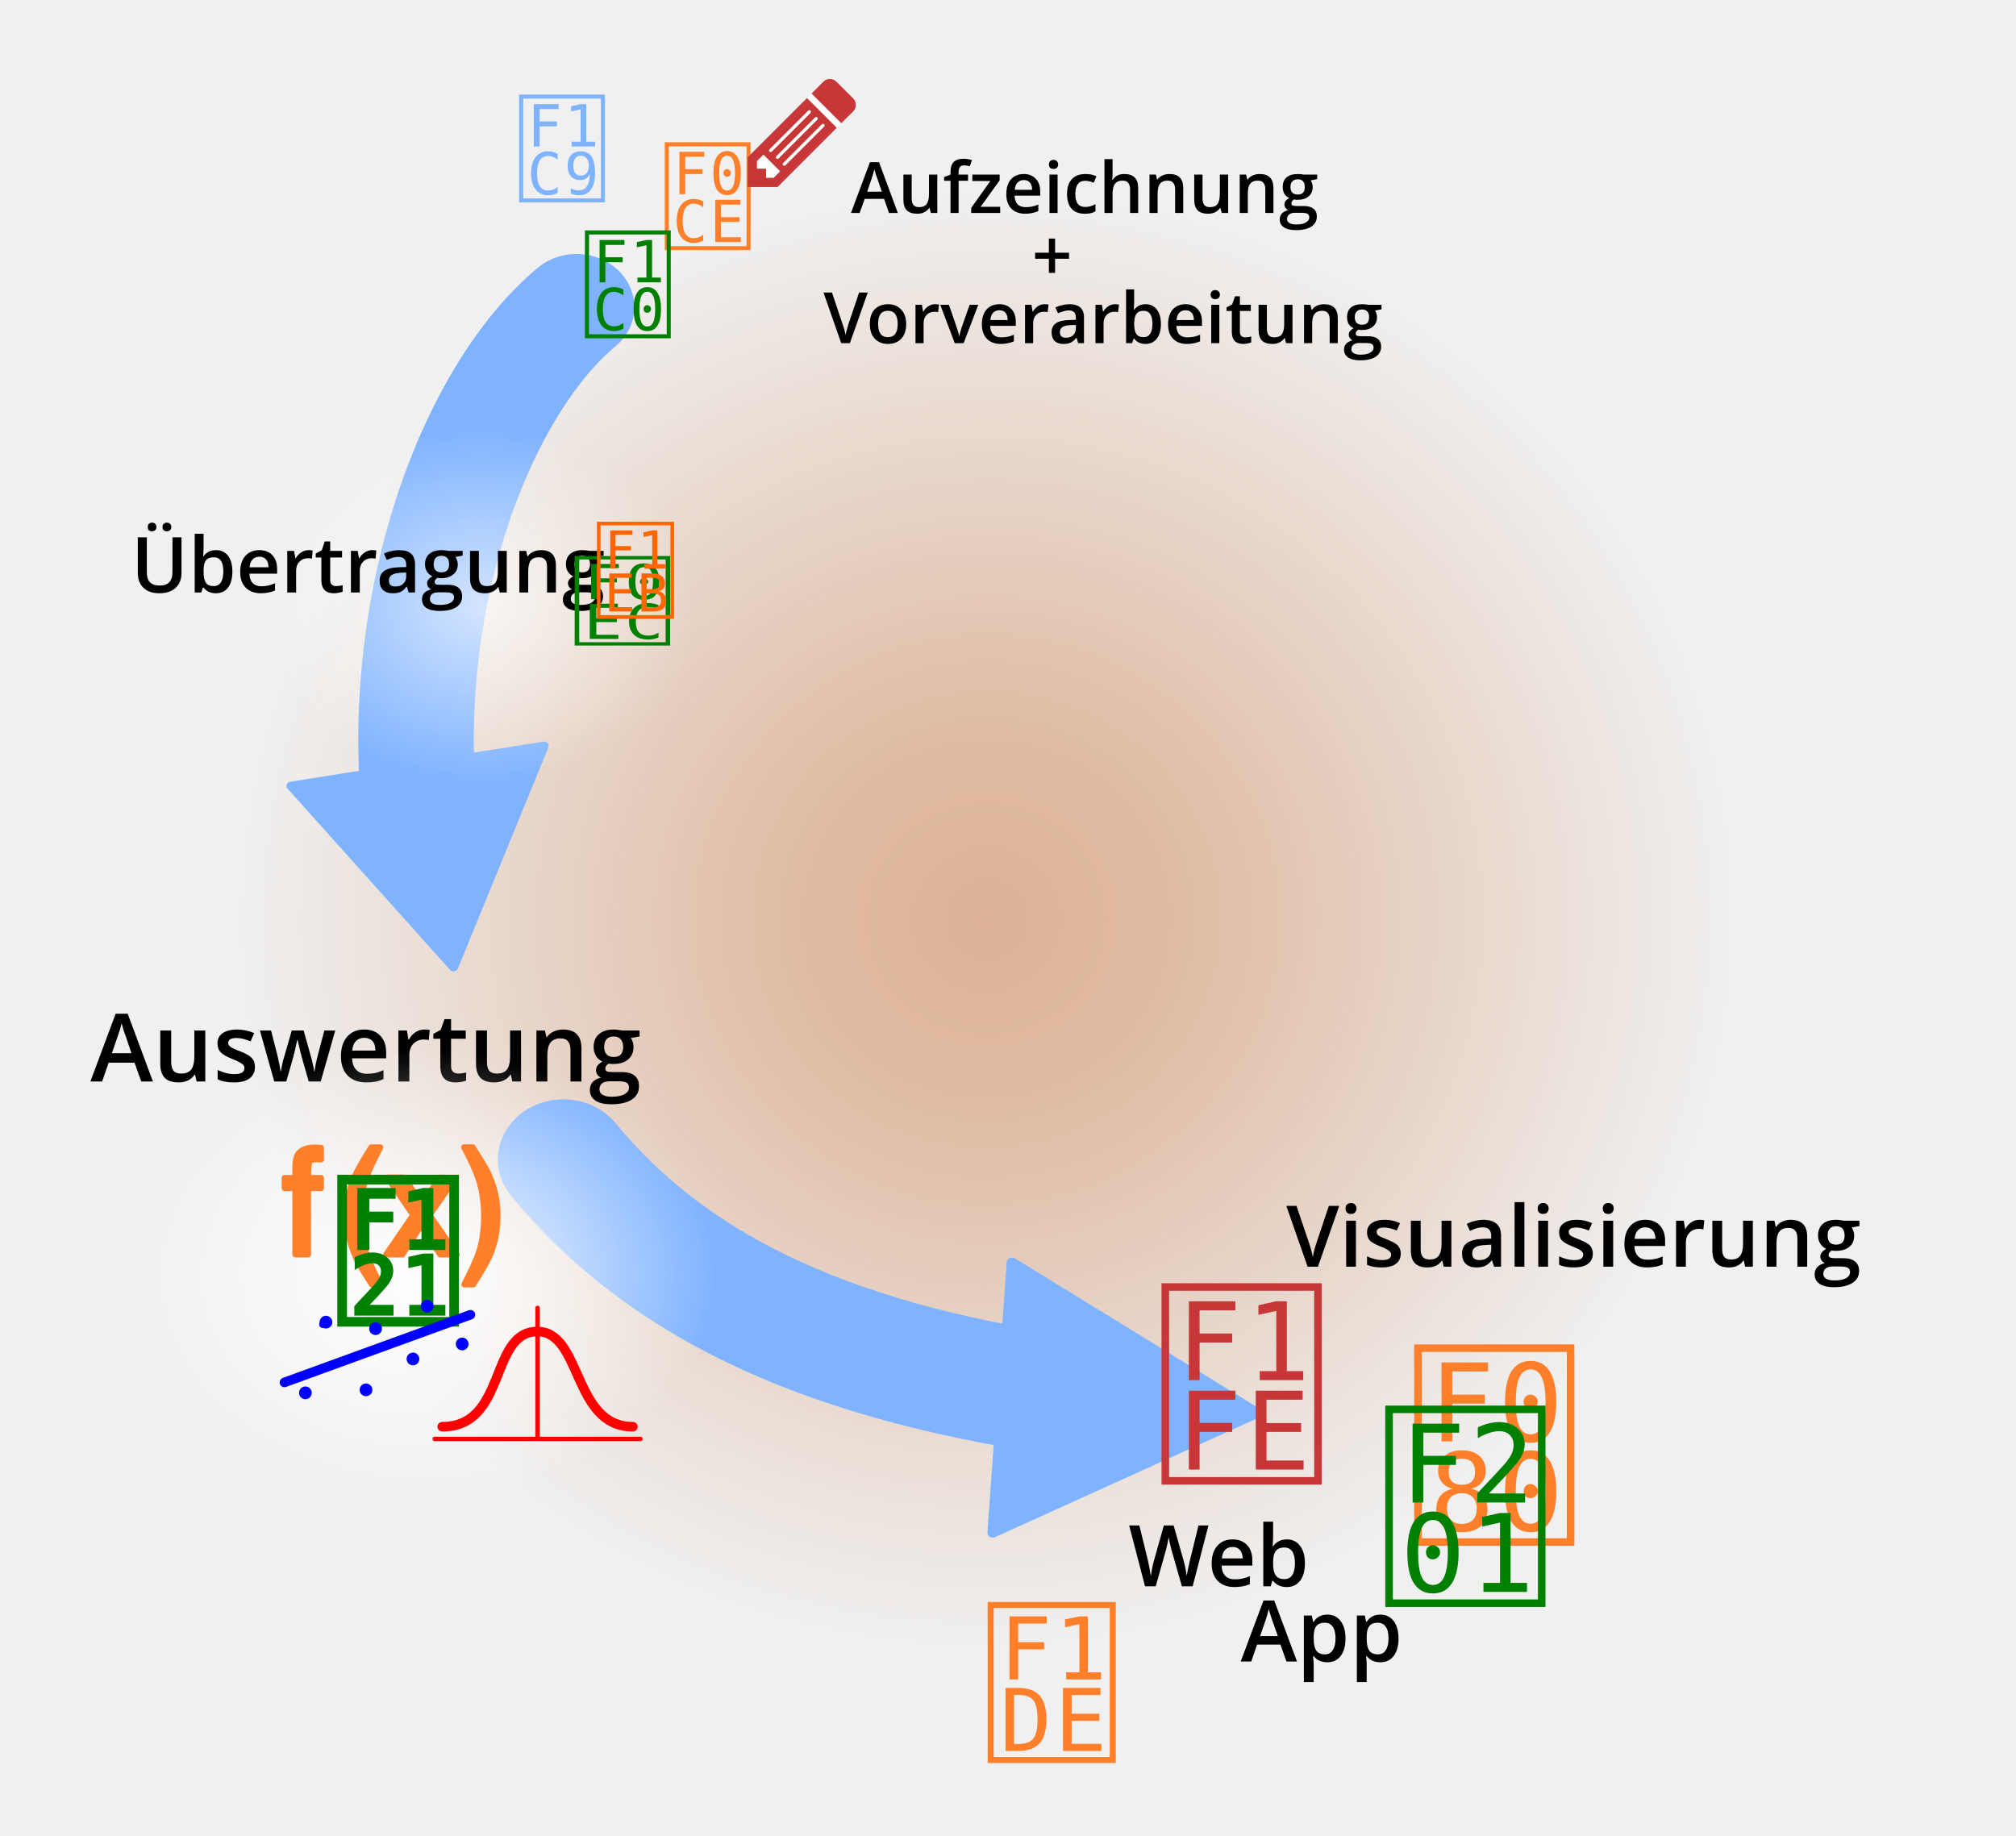
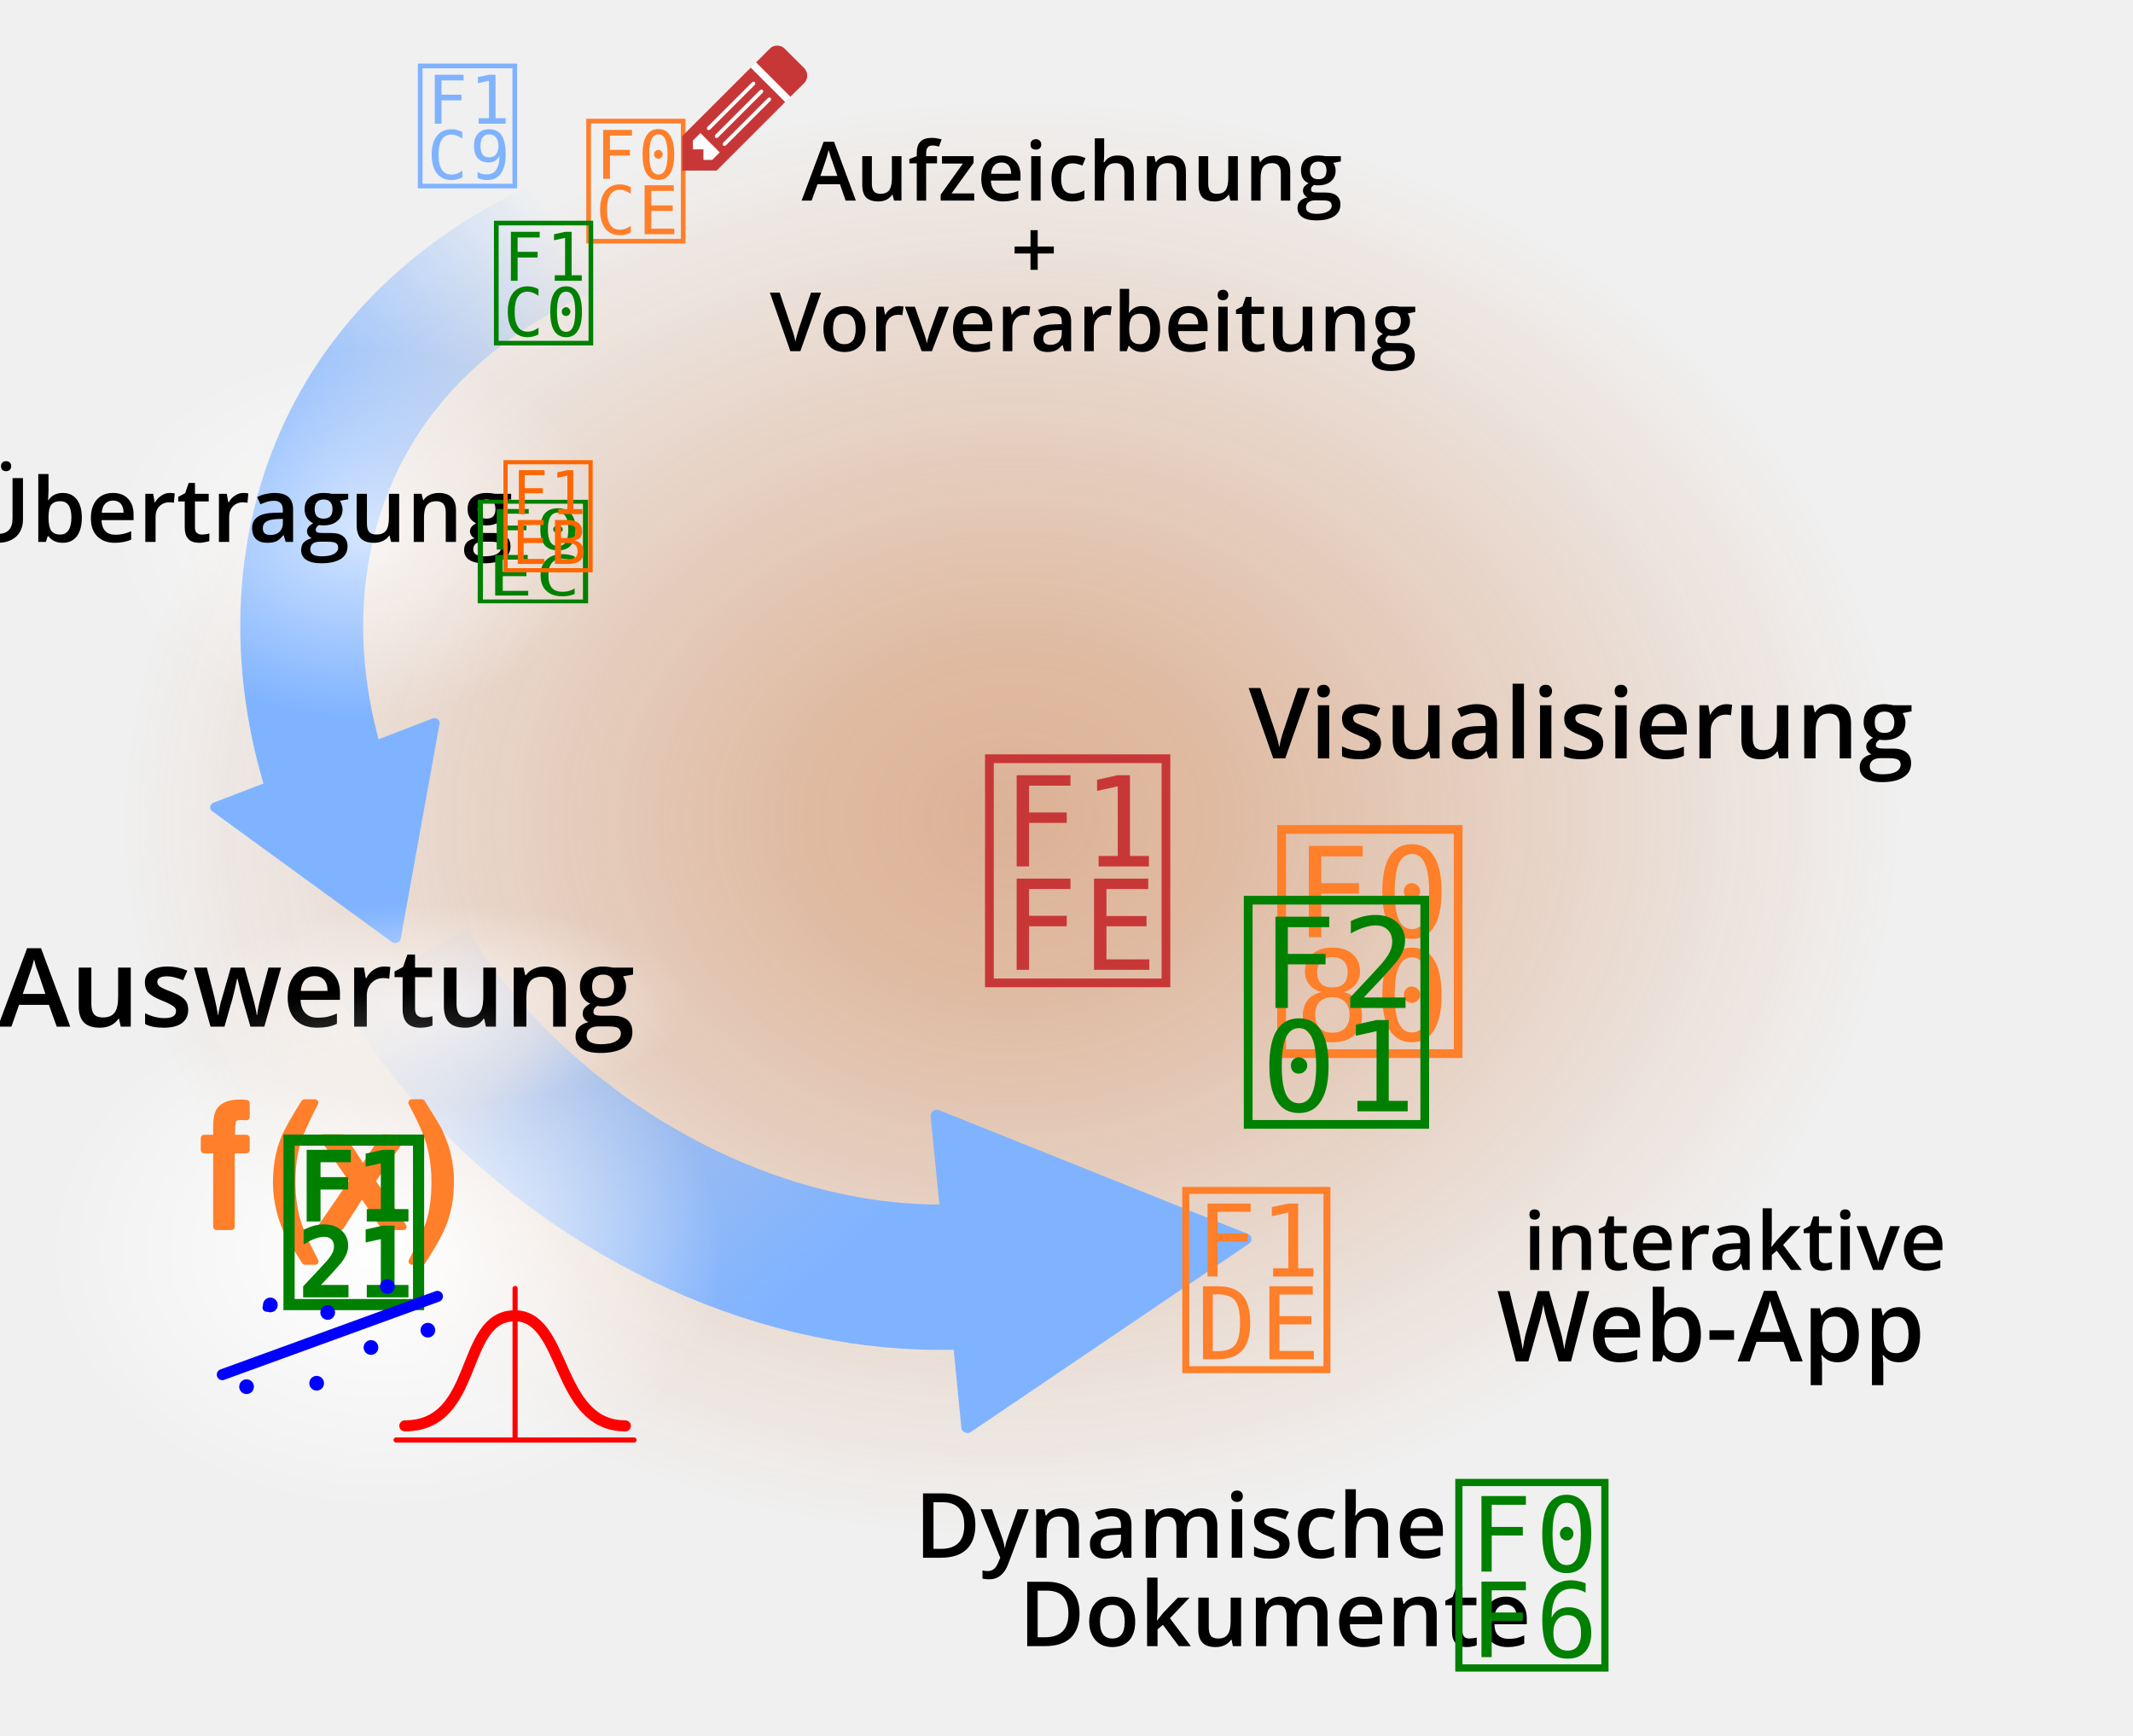
- <svg xmlns="http://www.w3.org/2000/svg" xmlns:xlink="http://www.w3.org/1999/xlink" width="509.653" height="464.153" viewBox="0 0 134.846 122.807" id="svg2" version="1.1">
+ <svg xmlns="http://www.w3.org/2000/svg" xmlns:xlink="http://www.w3.org/1999/xlink" width="466.245" height="379.401" viewBox="0 0 123.361 100.383" id="svg2" version="1.1">
  <defs id="defs4">
+     <linearGradient id="linearGradient33250">
+       <stop id="stop33252" offset="0" style="stop-color:#80b3ff;stop-opacity:1;" />
+       <stop style="stop-color:#80b3ff;stop-opacity:0.599" offset="0.641" id="stop33254" />
+       <stop id="stop33256" offset="0.743" style="stop-color:#80b3ff;stop-opacity:0.38;" />
+       <stop id="stop33258" offset="1" style="stop-color:#80b3ff;stop-opacity:0.063" />
+     </linearGradient>
+     <linearGradient id="linearGradient33232">
+       <stop style="stop-color:#80b3ff;stop-opacity:1;" offset="0" id="stop33234" />
+       <stop id="stop33242" offset="0.745" style="stop-color:#80b3ff;stop-opacity:0.599" />
+       <stop style="stop-color:#80b3ff;stop-opacity:0.38;" offset="0.849" id="stop33246" />
+       <stop style="stop-color:#80b3ff;stop-opacity:0.063" offset="1" id="stop33236" />
+     </linearGradient>
+     <linearGradient id="linearGradient33224">
+       <stop style="stop-color:#80b3ff;stop-opacity:1;" offset="0" id="stop33226" />
+       <stop style="stop-color:#80b3ff;stop-opacity:0;" offset="1" id="stop33228" />
+     </linearGradient>
    <linearGradient id="linearGradient9817">
      <stop id="stop9819" offset="0" style="stop-color:#c87137;stop-opacity:1;" />
      <stop style="stop-color:#c87137;stop-opacity:0.878;" offset="0.228" id="stop9821" />
      <stop id="stop9823" offset="1" style="stop-color:#c87137;stop-opacity:0;" />
    </linearGradient>
    <linearGradient id="linearGradient9763">
      <stop id="stop9765" offset="0" style="stop-color:#ffffff;stop-opacity:0.652" />
      <stop id="stop9767" offset="1" style="stop-color:#ffffff;stop-opacity:0;" />
    </linearGradient>
    <linearGradient id="linearGradient9654">
      <stop style="stop-color:#ffffff;stop-opacity:1;" offset="0" id="stop9656" />
      <stop style="stop-color:#ffffff;stop-opacity:0;" offset="1" id="stop9658" />
    </linearGradient>
    <marker orient="auto" refY="0" refX="0" id="Arrow1Send" style="overflow:visible">
      <path id="path9258" d="M 0,0 5,-5 -12.5,0 5,5 0,0 Z" style="fill:#000000;fill-opacity:1;fill-rule:evenodd;stroke:#000000;stroke-width:1pt;stroke-opacity:1" transform="matrix(-0.2,0,0,-0.2,-1.2,0)" />
    </marker>
    <marker orient="auto" refY="0" refX="0" id="Arrow1Mstart" style="overflow:visible">
      <path id="path9249" d="M 0,0 5,-5 -12.5,0 5,5 0,0 Z" style="fill:#000000;fill-opacity:1;fill-rule:evenodd;stroke:#000000;stroke-width:1pt;stroke-opacity:1" transform="matrix(0.4,0,0,0.4,4,0)" />
    </marker>
-     <radialGradient xlink:href="#linearGradient9763" id="radialGradient9664" gradientUnits="userSpaceOnUse" gradientTransform="matrix(0.8063616,0,0,0.6599641,51.92024,41.65449)" cx="25.365" cy="298.676" fx="25.365" fy="298.676" r="22.264" />
+     <radialGradient xlink:href="#linearGradient9763" id="radialGradient9664" gradientUnits="userSpaceOnUse" gradientTransform="matrix(0.8063616,0,0,0.5927027,51.92024,63.2413)" cx="25.365" cy="298.676" fx="25.365" fy="298.676" r="22.264" />
    <radialGradient xlink:href="#linearGradient9654" id="radialGradient9660" cx="25.365" cy="298.676" fx="25.365" fy="298.676" r="22.264" gradientTransform="matrix(1.482714,0,0,1.145385,-12.97747,-64.06044)" gradientUnits="userSpaceOnUse" />
    <radialGradient xlink:href="#linearGradient22591" id="radialGradient22597" cx="94.683" cy="262.226" fx="94.683" fy="262.226" r="71.249" gradientTransform="matrix(0.8717893,-0.01301549,0.00988976,0.8486317,-35.83702,14.8523)" gradientUnits="userSpaceOnUse" />
    <linearGradient id="linearGradient22591">
      <stop style="stop-color:#c87137;stop-opacity:1;" offset="0" id="stop22593" />
      <stop id="stop9813" offset="0.12" style="stop-color:#c87137;stop-opacity:0.878;" />
      <stop style="stop-color:#c87137;stop-opacity:0;" offset="1" id="stop22595" />
    </linearGradient>
-     <radialGradient xlink:href="#linearGradient9817" id="radialGradient9815" gradientUnits="userSpaceOnUse" gradientTransform="matrix(0.8717893,-0.01301549,0.00988976,0.8486317,-35.83702,14.8523)" cx="94.683" cy="262.226" fx="94.683" fy="262.226" r="71.249" />
+     <radialGradient xlink:href="#linearGradient9817" id="radialGradient9815" gradientUnits="userSpaceOnUse" gradientTransform="matrix(0.722681,-0.00789565,0.00555704,0.5833071,-13.78928,-91.90184)" cx="94.683" cy="262.226" fx="94.683" fy="262.226" r="71.249" />
+     <radialGradient xlink:href="#linearGradient9763" id="radialGradient9664-0" gradientUnits="userSpaceOnUse" gradientTransform="matrix(0.8063616,0,0,0.3236572,-2.18135,162.9812)" cx="25.365" cy="298.676" fx="25.365" fy="298.676" r="22.264" />
+     <linearGradient xlink:href="#linearGradient33224" id="linearGradient33230" x1="22.698" y1="41.086" x2="39.617" y2="27.052" gradientUnits="userSpaceOnUse" />
+     <linearGradient xlink:href="#linearGradient33232" id="linearGradient33238" x1="48.961" y1="90.474" x2="30.428" y2="69.677" gradientUnits="userSpaceOnUse" />
+     <radialGradient xlink:href="#linearGradient9763" id="radialGradient33240" gradientUnits="userSpaceOnUse" gradientTransform="matrix(0.8063616,0,0,0.5927027,51.2638,59.95909)" cx="25.365" cy="298.676" fx="25.365" fy="298.676" r="22.264" />
+     <linearGradient xlink:href="#linearGradient33250" id="linearGradient33248" gradientUnits="userSpaceOnUse" x1="48.961" y1="90.474" x2="30.428" y2="69.677" />
  </defs>
-   <g id="layer3" transform="translate(8.567273,-3.0432514e-6)">
-     <ellipse style="opacity:0.486;fill:url(#radialGradient9815);fill-opacity:1;stroke:none;stroke-width:2.796;stroke-linecap:butt;stroke-linejoin:miter;stroke-miterlimit:4;stroke-dasharray:none;stroke-dashoffset:0;stroke-opacity:1" id="path22589" cx="49.3" cy="236.153" rx="75.301" ry="69.498" transform="matrix(0.8061127,0,0,0.8061127,17.68381,-128.8738)" />
+   <g id="layer3" transform="translate(2.399744,-12.96237)" style="display:inline">
+     <ellipse style="opacity:0.486;fill:url(#radialGradient9815);fill-opacity:1;stroke:none;stroke-width:2.254;stroke-linecap:butt;stroke-linejoin:miter;stroke-miterlimit:4;stroke-dasharray:none;stroke-dashoffset:0;stroke-opacity:1" id="path22589" cx="56.094" cy="60.309" rx="54.004" ry="43.621" />
  </g>
-   <g id="layer1" transform="translate(7.217019,-188.7556)">
-     <g id="g9602" transform="matrix(0.8769092,0,0,0.8061127,7.069002,37.70027)">
-       <g id="g9640" />
-       <g id="g9801">
-         <path style="fill:none;fill-rule:evenodd;stroke:#80b3ff;stroke-width:8.811;stroke-linecap:round;stroke-linejoin:miter;stroke-miterlimit:4;stroke-dasharray:none;stroke-opacity:1" d="m 27.688,212.869 c -7.913,7.18 -14.068,25.499 -11.748,43.884" id="path9809" />
-         <path style="fill:none;fill-rule:evenodd;stroke:#80b3ff;stroke-width:10;stroke-linecap:round;stroke-linejoin:miter;stroke-miterlimit:4;stroke-dasharray:none;stroke-opacity:1" d="m 26.681,283.613 c 7.647,10.091 19.273,16.56 38.095,19.561" id="path9238" />
-         <path transform="matrix(0.8099565,0.05319742,-0.05319742,0.8099564,30.03382,55.63004)" d="m 57.048,288.272 11.989,6.922 11.989,6.922 -11.989,6.922 -11.989,6.922 0,-13.843 z" id="path9600" style="opacity:1;fill:#80b3ff;fill-opacity:1;stroke:#80b3ff;stroke-width:1;stroke-linecap:round;stroke-linejoin:round;stroke-miterlimit:4;stroke-dasharray:none;stroke-dashoffset:0;stroke-opacity:1" />
-         <g transform="matrix(0.2875006,0.8190746,-0.8211504,0.2944192,246.5572,112.0946)" id="g9644">
-           <path style="opacity:1;fill:#80b3ff;fill-opacity:1;stroke:#80b3ff;stroke-width:1;stroke-linecap:round;stroke-linejoin:round;stroke-miterlimit:4;stroke-dasharray:none;stroke-dashoffset:0;stroke-opacity:1" id="path9648" d="m 57.048,288.272 11.989,6.922 11.989,6.922 -11.989,6.922 -11.989,6.922 0,-13.843 z" transform="matrix(0.7994079,0.1407353,-0.1407353,0.7994079,57.6675,53.03317)" />
-         </g>
-       </g>
+   <g id="layer4" transform="translate(-6.167529,-12.96237)">
+     <g id="g9640" transform="matrix(0.8769092,0,0,0.8061127,14.28602,-151.0553)" />
+     <path style="fill:none;fill-rule:evenodd;stroke:url(#linearGradient33230);stroke-width:7.108;stroke-linecap:square;stroke-linejoin:miter;stroke-miterlimit:4;stroke-dasharray:none;stroke-opacity:1" d="M 40.824,25.844 C 25.001,31.911 21.413,45.54 24.768,57.124" id="path9809" />
+     <path style="fill:none;fill-rule:evenodd;stroke:url(#linearGradient33248);stroke-width:8.408;stroke-linecap:butt;stroke-linejoin:miter;stroke-miterlimit:4;stroke-dasharray:none;stroke-opacity:1" d="m 29.566,68.815 c 1.683,2.836 3.936,5.564 6.61,8.003 7.434,6.781 18.119,11.319 28.823,9.69" id="path9238" />
+     <path transform="matrix(0.7072984,-0.07768365,0.06428743,0.651416,1.460821,-105.8675)" d="m 57.048,288.272 11.989,6.922 11.989,6.922 -11.989,6.922 -11.989,6.922 0,-13.843 z" id="path9600" style="opacity:1;fill:#80b3ff;fill-opacity:1;stroke:#80b3ff;stroke-width:1;stroke-linecap:round;stroke-linejoin:round;stroke-miterlimit:4;stroke-dasharray:none;stroke-dashoffset:0;stroke-opacity:1" />
+     <g transform="matrix(0.3843314,0.5931286,-0.6547034,0.3823591,198.1874,-100.1293)" id="g9644">
+       <path style="opacity:1;fill:#80b3ff;fill-opacity:1;stroke:#80b3ff;stroke-width:1.265;stroke-linecap:round;stroke-linejoin:round;stroke-miterlimit:4;stroke-dasharray:none;stroke-dashoffset:0;stroke-opacity:1" id="path9648" d="m 57.048,288.272 11.989,6.922 11.989,6.922 -11.989,6.922 -11.989,6.922 0,-13.843 z" transform="matrix(0.6319394,0.1111188,-0.1114857,0.6324368,66.3466,107.5232)" />
    </g>
-     <g id="g9206" transform="matrix(0.8061127,0,0,0.8061127,19.03406,59.8818)">
-       <text id="text8162" y="264.984" x="104.427" style="font-style:normal;font-variant:normal;font-weight:normal;font-stretch:normal;font-size:7.056px;line-height:125%;font-family:'Open Sans';-inkscape-font-specification:'Open Sans';text-align:center;letter-spacing:0px;word-spacing:0px;text-anchor:middle;fill:#000000;fill-opacity:1;stroke:none;stroke-width:0.265px;stroke-linecap:butt;stroke-linejoin:miter;stroke-opacity:1" xml:space="preserve">
-         <tspan style="font-style:normal;font-variant:normal;font-weight:600;font-stretch:normal;font-family:'Open Sans';-inkscape-font-specification:'Open Sans Semi-Bold';stroke-width:0.265px" y="264.984" x="104.427" id="tspan8164">Visualisierung</tspan>
+   </g>
+   <g id="layer1" transform="translate(1.04949,-201.7179)" style="display:inline">
+     <g id="g9206" transform="matrix(0.8061127,0,0,0.8061127,4.479056,30.63664)">
+       <text id="text8162" y="266.651" x="112.984" style="font-style:normal;font-variant:normal;font-weight:normal;font-stretch:normal;font-size:7.056px;line-height:125%;font-family:'Open Sans';-inkscape-font-specification:'Open Sans';text-align:center;letter-spacing:0px;word-spacing:0px;text-anchor:middle;fill:#000000;fill-opacity:1;stroke:none;stroke-width:0.265px;stroke-linecap:butt;stroke-linejoin:miter;stroke-opacity:1" xml:space="preserve">
+         <tspan style="font-style:normal;font-variant:normal;font-weight:600;font-stretch:normal;font-family:'Open Sans';-inkscape-font-specification:'Open Sans Semi-Bold';stroke-width:0.265px" y="266.651" x="112.984" id="tspan8164">Visualisierung</tspan>
      </text>
      <text id="text8166" y="281.819" x="88.437" style="font-style:normal;font-variant:normal;font-weight:normal;font-stretch:normal;font-size:19.756px;line-height:125%;font-family:FontAwesome;-inkscape-font-specification:FontAwesome;text-align:center;letter-spacing:0px;word-spacing:0px;text-anchor:middle;fill:#c83737;fill-opacity:1;stroke:none;stroke-width:0.265px;stroke-linecap:butt;stroke-linejoin:miter;stroke-opacity:1" xml:space="preserve">
        <tspan style="font-size:19.756px;fill:#c83737;stroke-width:0.265px" y="281.819" x="88.437" id="tspan8168"></tspan>
      </text>
      <text id="text8170" y="286.896" x="97.841" style="font-style:normal;font-variant:normal;font-weight:normal;font-stretch:normal;font-size:7.056px;line-height:125%;font-family:FontAwesome;-inkscape-font-specification:FontAwesome;text-align:center;letter-spacing:0px;word-spacing:0px;text-anchor:middle;fill:#ff7f2a;fill-opacity:1;stroke:none;stroke-width:0.265px;stroke-linecap:butt;stroke-linejoin:miter;stroke-opacity:1" xml:space="preserve">
        <tspan style="font-size:19.756px;fill:#ff7f2a;stroke-width:0.265px" y="286.896" x="97.841" id="tspan8172"></tspan>
      </text>
      <text id="text8174" y="291.973" x="107.005" style="font-style:normal;font-variant:normal;font-weight:normal;font-stretch:normal;font-size:19.756px;line-height:125%;font-family:FontAwesome;-inkscape-font-specification:FontAwesome;text-align:center;letter-spacing:0px;word-spacing:0px;text-anchor:middle;fill:#008000;fill-opacity:1;stroke:none;stroke-width:0.265px;stroke-linecap:butt;stroke-linejoin:miter;stroke-opacity:1" xml:space="preserve">
        <tspan style="fill:#008000;stroke-width:0.265px" y="291.973" x="107.005" id="tspan8176"></tspan>
      </text>
-       <text xml:space="preserve" style="font-style:normal;font-variant:normal;font-weight:normal;font-stretch:normal;font-size:15.795px;line-height:125%;font-family:FontAwesome;-inkscape-font-specification:FontAwesome;text-align:center;letter-spacing:0px;word-spacing:0px;text-anchor:middle;fill:#ff7f2a;fill-opacity:1;stroke:none;stroke-width:0.212px;stroke-linecap:butt;stroke-linejoin:miter;stroke-opacity:1;" x="69.072" y="305.171" id="text10597">
-         <tspan id="tspan10599" x="69.072" y="305.171" style="fill:#ff7f2a;stroke-width:0.212px;"></tspan>
-       </text>
-       <g id="g9730" transform="translate(2.602511,1.608736)">
-         <text id="text9714" y="289.902" x="74.225" style="font-style:normal;font-variant:normal;font-weight:normal;font-stretch:normal;font-size:7.056px;line-height:125%;font-family:'Open Sans';-inkscape-font-specification:'Open Sans';text-align:center;letter-spacing:0px;word-spacing:0px;text-anchor:middle;fill:#000000;fill-opacity:1;stroke:none;stroke-width:0.265px;stroke-linecap:butt;stroke-linejoin:miter;stroke-opacity:1" xml:space="preserve">
-           <tspan dy="0 0 0" id="tspan9718" style="font-style:normal;font-variant:normal;font-weight:600;font-stretch:normal;font-family:'Open Sans';-inkscape-font-specification:'Open Sans Semi-Bold';stroke-width:0.265px" y="289.902" x="74.225">Web</tspan>
+       <g id="g33081" transform="translate(29.05483,2.471659)">
+         <text id="text10597" y="307.289" x="72.702" style="font-style:normal;font-variant:normal;font-weight:normal;font-stretch:normal;font-size:15.795px;line-height:125%;font-family:FontAwesome;-inkscape-font-specification:FontAwesome;text-align:center;letter-spacing:0px;word-spacing:0px;text-anchor:middle;fill:#ff7f2a;fill-opacity:1;stroke:none;stroke-width:0.212px;stroke-linecap:butt;stroke-linejoin:miter;stroke-opacity:1" xml:space="preserve">
+           <tspan style="fill:#ff7f2a;stroke-width:0.212px" y="307.289" x="72.702" id="tspan10599"></tspan>
        </text>
-         <text xml:space="preserve" style="font-style:normal;font-variant:normal;font-weight:normal;font-stretch:normal;font-size:7.056px;line-height:125%;font-family:'Open Sans';-inkscape-font-specification:'Open Sans';text-align:center;letter-spacing:0px;word-spacing:0px;text-anchor:middle;fill:#000000;fill-opacity:1;stroke:none;stroke-width:0.265px;stroke-linecap:butt;stroke-linejoin:miter;stroke-opacity:1" x="82.758" y="296.139" id="text9722">
-           <tspan id="tspan9726" x="82.758" y="296.139" style="font-style:normal;font-variant:normal;font-weight:600;font-stretch:normal;font-family:'Open Sans';-inkscape-font-specification:'Open Sans Semi-Bold';stroke-width:0.265px">App</tspan>
+         <g id="g33168" transform="translate(1.969327)">
+           <g id="g9730" transform="translate(19.24199,13.91566)">
+             <text id="text9714" y="293.533" x="77.553" style="font-style:normal;font-variant:normal;font-weight:normal;font-stretch:normal;font-size:7.056px;line-height:125%;font-family:'Open Sans';-inkscape-font-specification:'Open Sans';text-align:center;letter-spacing:0px;word-spacing:0px;text-anchor:middle;fill:#000000;fill-opacity:1;stroke:none;stroke-width:0.265px;stroke-linecap:butt;stroke-linejoin:miter;stroke-opacity:1" xml:space="preserve">
+               <tspan dy="0 0 0" id="tspan9718" style="font-style:normal;font-variant:normal;font-weight:600;font-stretch:normal;font-family:'Open Sans';-inkscape-font-specification:'Open Sans Semi-Bold';stroke-width:0.265px" y="293.533" x="77.553">Web-App</tspan>
+             </text>
+           </g>
+           <g transform="translate(19.24199,4.725464)" id="g33153">
+             <text xml:space="preserve" style="font-style:normal;font-variant:normal;font-weight:normal;font-stretch:normal;font-size:5.805px;line-height:125%;font-family:'Open Sans';-inkscape-font-specification:'Open Sans';text-align:center;letter-spacing:0px;word-spacing:0px;text-anchor:middle;fill:#000000;fill-opacity:1;stroke:none;stroke-width:0.265px;stroke-linecap:butt;stroke-linejoin:miter;stroke-opacity:1" x="77.144" y="296.156" id="text33155">
+               <tspan x="77.144" y="296.156" style="font-style:normal;font-variant:normal;font-weight:600;font-stretch:normal;font-family:'Open Sans';-inkscape-font-specification:'Open Sans Semi-Bold';stroke-width:0.265px" id="tspan33157">interaktive</tspan>
+             </text>
+           </g>
+         </g>
+       </g>
+       <g id="g33159" transform="translate(-3.282212,4.595098)">
+         <g id="g33116" style="display:inline;stroke-width:0.852" transform="matrix(1.456165,0,0,1.456165,-44.63197,-115.8682)">
+           <text id="text8162-8" y="298.922" x="92.718" style="font-style:normal;font-variant:normal;font-weight:normal;font-stretch:normal;font-size:4.439px;line-height:125%;font-family:'Open Sans';-inkscape-font-specification:'Open Sans';text-align:center;letter-spacing:0px;word-spacing:0px;text-anchor:middle;display:inline;fill:#000000;fill-opacity:1;stroke:none;stroke-width:0.182px;stroke-linecap:butt;stroke-linejoin:miter;stroke-opacity:1" xml:space="preserve">
+             <tspan style="font-style:normal;font-variant:normal;font-weight:600;font-stretch:normal;font-family:'Open Sans';-inkscape-font-specification:'Open Sans Semi-Bold';stroke-width:0.182px" y="298.922" x="93.295" id="tspan8164-1">Dynamische </tspan>
+           </text>
+           <text xml:space="preserve" style="font-style:normal;font-variant:normal;font-weight:normal;font-stretch:normal;font-size:4.439px;line-height:125%;font-family:'Open Sans';-inkscape-font-specification:'Open Sans';text-align:center;letter-spacing:0px;word-spacing:0px;text-anchor:middle;display:inline;fill:#000000;fill-opacity:1;stroke:none;stroke-width:0.182px;stroke-linecap:butt;stroke-linejoin:miter;stroke-opacity:1" x="97.352" y="303.275" id="text33112">
+             <tspan id="tspan33114" x="97.352" y="303.275" style="font-style:normal;font-variant:normal;font-weight:600;font-stretch:normal;font-family:'Open Sans';-inkscape-font-specification:'Open Sans Semi-Bold';stroke-width:0.182px">Dokumente</tspan>
+           </text>
+         </g>
+         <text id="text33149" y="326.545" x="125.453" style="font-style:normal;font-variant:normal;font-weight:normal;font-stretch:normal;font-size:16.345px;line-height:125%;font-family:FontAwesome;-inkscape-font-specification:FontAwesome;text-align:center;letter-spacing:0px;word-spacing:0px;text-anchor:middle;fill:#008000;fill-opacity:1;stroke:none;stroke-width:0.328px;stroke-linecap:butt;stroke-linejoin:miter;stroke-opacity:1" xml:space="preserve">
+           <tspan style="fill:#008000;stroke-width:0.328px" y="326.545" x="125.453" id="tspan33151"></tspan>
        </text>
      </g>
    </g>
    <g id="g9216" transform="matrix(0.8061127,0,0,0.8061127,9.571224,50.4973)">
+       <ellipse ry="7.206" rx="17.952" cy="259.65" cx="18.272" id="ellipse9662-9" style="display:inline;opacity:1;fill:url(#radialGradient9664-0);fill-opacity:1;stroke:none;stroke-width:0.796;stroke-linecap:round;stroke-linejoin:round;stroke-miterlimit:4;stroke-dasharray:none;stroke-dashoffset:0;stroke-opacity:1" />
      <text id="text8158" y="261.258" x="16.666" style="font-style:normal;font-variant:normal;font-weight:normal;font-stretch:normal;font-size:7.847px;line-height:125%;font-family:'Open Sans';-inkscape-font-specification:'Open Sans';text-align:center;letter-spacing:0px;word-spacing:0px;text-anchor:middle;fill:#000000;fill-opacity:1;stroke:none;stroke-width:0.294px;stroke-linecap:butt;stroke-linejoin:miter;stroke-opacity:1" xml:space="preserve">
        <tspan style="font-style:normal;font-variant:normal;font-weight:600;font-stretch:normal;font-family:'Open Sans';-inkscape-font-specification:'Open Sans Semi-Bold';stroke-width:0.294px" y="261.258" x="16.666" id="tspan8160">Auswertung</tspan>
      </text>
      <g transform="matrix(0.7336713,0,0,0.7336713,-3.74537,73.3574)" id="g8793">
        <ellipse style="opacity:1;fill:url(#radialGradient9660);fill-opacity:1;stroke:none;stroke-width:1.422;stroke-linecap:round;stroke-linejoin:round;stroke-miterlimit:4;stroke-dasharray:none;stroke-dashoffset:0;stroke-opacity:1" id="path9652" cx="24.631" cy="278.038" rx="33.01" ry="25.5" />
-         <g style="font-style:normal;font-variant:normal;font-weight:normal;font-stretch:normal;font-size:16.636px;line-height:125%;font-family:FontAwesome;-inkscape-font-specification:FontAwesome;text-align:center;letter-spacing:0.031px;word-spacing:0px;text-anchor:middle;fill:#ff7f2a;fill-opacity:1;stroke:#ff7f2a;stroke-width:0.665;stroke-linecap:round;stroke-linejoin:round;stroke-miterlimit:4;stroke-dasharray:none;stroke-opacity:1" aria-label="f(x)" id="text8182">
+         <g style="font-style:normal;font-variant:normal;font-weight:normal;font-stretch:normal;font-size:16.636px;line-height:125%;font-family:FontAwesome;-inkscape-font-specification:FontAwesome;text-align:center;letter-spacing:0.031px;word-spacing:0px;text-anchor:middle;fill:#ff7f2a;fill-opacity:1;stroke:#ff7f2a;stroke-width:0.665;stroke-linecap:round;stroke-linejoin:round;stroke-miterlimit:4;stroke-dasharray:none;stroke-opacity:1" aria-label="f(x)" id="text8182" transform="translate(-1.789473)">
          <path d="m 10.113,265.652 q 0.032,-0.91 0.317,-1.332 0.512,-0.747 1.974,-0.747 0.138,0 0.284,0.008 0.146,0.008 0.333,0.024 l 0,1.332 q -0.227,-0.016 -0.333,-0.016 -0.097,-0.008 -0.187,-0.008 -0.666,0 -0.796,0.349 -0.13,0.341 -0.13,1.755 l 1.446,0 0,1.153 -1.462,0 0,7.506 -1.446,0 0,-7.506 -1.21,0 0,-1.153 1.21,0 0,-1.365 z" style="letter-spacing:0.966px;stroke-linecap:round;stroke-linejoin:round" id="path9962" />
          <path d="m 19.729,263.548 q -1.275,2.478 -1.657,3.647 -0.577,1.779 -0.577,4.11 0,2.356 0.658,4.305 0.406,1.202 1.6,3.461 l -0.983,0 q -1.186,-1.852 -1.47,-2.364 -0.284,-0.512 -0.617,-1.389 -0.455,-1.202 -0.634,-2.567 -0.089,-0.707 -0.089,-1.348 0,-2.404 0.755,-4.281 0.479,-1.194 1.998,-3.574 l 1.015,0 z" style="letter-spacing:0.966px;stroke-linecap:round;stroke-linejoin:round" id="path9964" />
          <path d="m 20.542,266.976 1.893,0 1.998,3.062 2.023,-3.062 1.779,0.041 -2.933,4.2 3.062,4.46 -1.868,0 -2.161,-3.266 -2.096,3.266 -1.852,0 3.062,-4.46 -2.908,-4.24 z" style="letter-spacing:0.031px;fill:#ff7f2a;stroke:#ff7f2a;stroke-width:0.665;stroke-linecap:round;stroke-linejoin:round;stroke-miterlimit:4;stroke-dasharray:none" id="path9966" />
          <path d="m 29.225,279.072 q 1.292,-2.518 1.665,-3.672 0.569,-1.747 0.569,-4.094 0,-2.348 -0.658,-4.297 -0.406,-1.202 -1.6,-3.461 l 0.983,0 q 1.251,1.998 1.511,2.469 0.268,0.463 0.577,1.283 0.39,1.015 0.552,2.006 0.171,0.991 0.171,1.909 0,2.405 -0.764,4.289 -0.479,1.21 -1.99,3.566 l -1.015,0 z" style="letter-spacing:0.031px;fill:#ff7f2a;stroke:#ff7f2a;stroke-width:0.665;stroke-linecap:round;stroke-linejoin:round;stroke-miterlimit:4;stroke-dasharray:none" id="path9968" />
        </g>
        <text xml:space="preserve" style="font-style:normal;font-variant:normal;font-weight:normal;font-stretch:normal;font-size:19.756px;line-height:125%;font-family:FontAwesome;-inkscape-font-specification:FontAwesome;text-align:center;letter-spacing:0px;word-spacing:0px;text-anchor:middle;fill:#008000;fill-opacity:1;stroke:#008000;stroke-width:0.465;stroke-linecap:butt;stroke-linejoin:miter;stroke-miterlimit:4;stroke-dasharray:none;stroke-opacity:1" x="44.859" y="282.356" id="text8178">
          <tspan id="tspan8180" x="44.859" y="282.356" style="fill:#008000;stroke:#008000;stroke-width:0.465;stroke-miterlimit:4;stroke-dasharray:none"></tspan>
        </text>
        <g id="g8820" transform="translate(-1.899733,-30.09465)">
          <path id="path8809" style="fill:#ff0000;fill-rule:evenodd;stroke:#ff0000;stroke-width:0.5;stroke-linecap:round;stroke-linejoin:miter;stroke-miterlimit:4;stroke-dasharray:none;stroke-opacity:1" d="m 27.781,326.633 23.269,0 m -11.634,0 0,-14.817" />
          <path id="path8813" d="m 28.635,325.252 c 7.257,0 5.35,-10.54 10.594,-10.762 5.244,-0.223 4.088,10.762 10.967,10.762" style="fill:none;fill-rule:evenodd;stroke:#ff0000;stroke-width:1.081;stroke-linecap:round;stroke-linejoin:miter;stroke-miterlimit:4;stroke-dasharray:none;stroke-opacity:1" />
        </g>
        <g id="g8852" transform="rotate(14.61758,161.257,302.9681)">
          <path id="path8824" d="m 10.583,329.015 18.424,-12.715" style="fill:none;fill-rule:evenodd;stroke:#0000ff;stroke-width:1.081;stroke-linecap:round;stroke-linejoin:miter;stroke-miterlimit:4;stroke-dasharray:none;stroke-opacity:1" />
          <circle r="0.398" cy="321.582" cx="13.119" id="path8828" style="opacity:1;fill:#0000ff;fill-opacity:1;stroke:none;stroke-width:0.5;stroke-linecap:round;stroke-linejoin:round;stroke-miterlimit:4;stroke-dasharray:none;stroke-dashoffset:0;stroke-opacity:1" />
          <circle r="0.72" style="opacity:1;fill:#0000ff;fill-opacity:1;stroke:none;stroke-width:0.906;stroke-linecap:round;stroke-linejoin:round;stroke-miterlimit:4;stroke-dasharray:none;stroke-dashoffset:0;stroke-opacity:1" id="circle8830" cx="13.408" cy="321.233" />
          <use height="100%" width="100%" transform="translate(10.61728,-4.630445)" id="use8840" xlink:href="#circle8830" y="0" x="0" />
          <use height="100%" width="100%" transform="translate(4.911078,3.133735)" id="use8842" xlink:href="#use8840" y="0" x="0" />
          <use height="100%" width="100%" transform="translate(-15.76222,9.822155)" id="use8844" xlink:href="#use8842" y="0" x="0" />
          <use height="100%" width="100%" transform="translate(10.80437,-6.781964)" id="use8846" xlink:href="#use8844" y="0" x="0" />
          <use height="100%" width="100%" transform="translate(-4.95785,-2.245064)" id="use8848" xlink:href="#use8846" y="0" x="0" />
          <use height="100%" width="100%" transform="translate(6.314243,6.26747)" id="use8850" xlink:href="#circle8830" y="0" x="0" />
        </g>
      </g>
    </g>
-     <g id="g8960" transform="matrix(0.8061127,0,0,0.8061127,-33.37714,36.84713)">
-       <ellipse ry="14.693" rx="17.952" cy="238.77" cx="72.373" id="ellipse9662" style="opacity:1;fill:url(#radialGradient9664);fill-opacity:1;stroke:none;stroke-width:0.796;stroke-linecap:round;stroke-linejoin:round;stroke-miterlimit:4;stroke-dasharray:none;stroke-dashoffset:0;stroke-opacity:1" />
+     <g id="g8960" transform="matrix(0.8061127,0,0,0.8061127,-38.01999,41.52223)">
+       <ellipse ry="13.196" rx="17.952" cy="236.985" cx="71.717" id="ellipse9662" style="opacity:1;fill:url(#radialGradient33240);fill-opacity:1;stroke:none;stroke-width:0.796;stroke-linecap:round;stroke-linejoin:round;stroke-miterlimit:4;stroke-dasharray:none;stroke-dashoffset:0;stroke-opacity:1" />
      <text id="text8154" y="237.612" x="68.809" style="font-style:normal;font-variant:normal;font-weight:normal;font-stretch:normal;font-size:6.405px;line-height:125%;font-family:'Open Sans';-inkscape-font-specification:'Open Sans';text-align:center;letter-spacing:0px;word-spacing:0px;text-anchor:middle;fill:#000000;fill-opacity:1;stroke:none;stroke-width:0.24px;stroke-linecap:butt;stroke-linejoin:miter;stroke-opacity:1" xml:space="preserve">
        <tspan style="font-style:normal;font-variant:normal;font-weight:600;font-stretch:normal;font-family:'Open Sans';-inkscape-font-specification:'Open Sans Semi-Bold';stroke-width:0.24px" y="237.612" x="68.809" id="tspan8156">Übertragung</tspan>
      </text>
      <g id="g9105" transform="translate(1.5875)">
        <text xml:space="preserve" style="font-style:normal;font-variant:normal;font-weight:normal;font-stretch:normal;font-size:10.167px;line-height:125%;font-family:FontAwesome;-inkscape-font-specification:FontAwesome;text-align:center;letter-spacing:0px;word-spacing:0px;text-anchor:middle;fill:#008000;fill-opacity:1;stroke:none;stroke-width:0.136px;stroke-linecap:butt;stroke-linejoin:miter;stroke-opacity:1" x="83.151" y="279.611" id="text8956" transform="scale(1.157993,0.8635629)">
          <tspan id="tspan8958" x="83.151" y="279.611" style="fill:#008000;stroke-width:0.136px"></tspan>
        </text>
        <text xml:space="preserve" style="font-style:normal;font-variant:normal;font-weight:normal;font-stretch:normal;font-size:9.517px;line-height:125%;font-family:FontAwesome;-inkscape-font-specification:FontAwesome;text-align:center;letter-spacing:0px;word-spacing:0px;text-anchor:middle;fill:#ff6600;fill-opacity:1;stroke:none;stroke-width:0.127px;stroke-linecap:butt;stroke-linejoin:miter;stroke-opacity:1" x="94.731" y="239.19" id="text8952">
          <tspan id="tspan8954" x="94.731" y="239.19" style="fill:#ff6600;stroke-width:0.127px"></tspan>
        </text>
      </g>
    </g>
-     <g id="g9078" transform="matrix(0.8061127,0,0,0.8061127,21.53607,35.56743)">
+     <g id="g9078" transform="matrix(0.8061127,0,0,0.8061127,17.14626,45.88396)">
      <g id="g9111" transform="translate(0.24452,4.223302)">
        <text xml:space="preserve" style="font-style:normal;font-variant:normal;font-weight:600;font-stretch:normal;font-size:5.894px;line-height:125%;font-family:'Open Sans';-inkscape-font-specification:'Open Sans Semi-Bold';text-align:center;letter-spacing:0px;word-spacing:0px;text-anchor:middle;fill:#000000;fill-opacity:1;stroke:none;stroke-width:0.221px;stroke-linecap:butt;stroke-linejoin:miter;stroke-opacity:1" x="62.514" y="203.486" id="text8146">
          <tspan id="tspan8148" x="62.514" y="203.486" style="font-style:normal;font-variant:normal;font-weight:600;font-stretch:normal;font-family:'Open Sans';-inkscape-font-specification:'Open Sans Semi-Bold';stroke-width:0.221px">Aufzeichnung</tspan>
          <tspan x="62.514" y="210.853" style="font-style:normal;font-variant:normal;font-weight:600;font-stretch:normal;font-family:'Open Sans';-inkscape-font-specification:'Open Sans Semi-Bold';stroke-width:0.221px" id="tspan8942" />
        </text>
        <text xml:space="preserve" style="font-style:normal;font-variant:normal;font-weight:600;font-stretch:normal;font-size:5.894px;line-height:125%;font-family:'Open Sans';-inkscape-font-specification:'Open Sans Semi-Bold';text-align:center;letter-spacing:0px;word-spacing:0px;text-anchor:middle;fill:#000000;fill-opacity:1;stroke:none;stroke-width:0.221px;stroke-linecap:butt;stroke-linejoin:miter;stroke-opacity:1" x="62.514" y="214.291" id="text8150">
          <tspan id="tspan8152" x="62.514" y="214.291" style="font-style:normal;font-variant:normal;font-weight:600;font-stretch:normal;font-family:'Open Sans';-inkscape-font-specification:'Open Sans Semi-Bold';stroke-width:0.221px">Vorverarbeitung</tspan>
        </text>
        <text id="text8946" y="209.11" x="59.799" style="font-style:normal;font-variant:normal;font-weight:600;font-stretch:normal;font-size:5.894px;line-height:125%;font-family:'Open Sans';-inkscape-font-specification:'Open Sans Semi-Bold';text-align:center;letter-spacing:0px;word-spacing:0px;text-anchor:middle;fill:#000000;fill-opacity:1;stroke:none;stroke-width:0.221px;stroke-linecap:butt;stroke-linejoin:miter;stroke-opacity:1" xml:space="preserve">
          <tspan style="font-style:normal;font-variant:normal;font-weight:600;font-stretch:normal;font-family:'Open Sans';-inkscape-font-specification:'Open Sans Semi-Bold';stroke-width:0.221px" y="209.11" x="59.799" id="tspan8948">+</tspan>
          <tspan id="tspan8950" style="font-style:normal;font-variant:normal;font-weight:600;font-stretch:normal;font-family:'Open Sans';-inkscape-font-specification:'Open Sans Semi-Bold';stroke-width:0.221px" y="216.477" x="59.799" />
        </text>
      </g>
      <g transform="matrix(0.7915328,0,0,0.7915328,6.203282,41.73664)" id="g9060">
        <text xml:space="preserve" style="font-style:normal;font-variant:normal;font-weight:normal;font-stretch:normal;font-size:13.369px;line-height:125%;font-family:FontAwesome;-inkscape-font-specification:FontAwesome;text-align:center;letter-spacing:0px;word-spacing:0px;text-anchor:middle;fill:#ff7f2a;fill-opacity:1;stroke:none;stroke-width:0.179px;stroke-linecap:butt;stroke-linejoin:miter;stroke-opacity:1" x="36.925" y="212.73" id="text8980">
          <tspan id="tspan8982" x="36.925" y="212.73" style="fill:#ff7f2a;stroke-width:0.179px"></tspan>
        </text>
        <text xml:space="preserve" style="font-style:normal;font-variant:normal;font-weight:normal;font-stretch:normal;font-size:13.369px;line-height:125%;font-family:FontAwesome;-inkscape-font-specification:FontAwesome;text-align:center;letter-spacing:0px;word-spacing:0px;text-anchor:middle;fill:#008000;fill-opacity:1;stroke:none;stroke-width:0.179px;stroke-linecap:butt;stroke-linejoin:miter;stroke-opacity:1" x="28.557" y="221.972" id="text8984">
          <tspan id="tspan8986" x="28.557" y="221.972" style="fill:#008000;stroke-width:0.179px"></tspan>
        </text>
        <text xml:space="preserve" style="font-style:normal;font-variant:normal;font-weight:normal;font-stretch:normal;font-size:13.369px;line-height:125%;font-family:FontAwesome;-inkscape-font-specification:FontAwesome;text-align:center;letter-spacing:0px;word-spacing:0px;text-anchor:middle;fill:#80b3ff;fill-opacity:1;stroke:none;stroke-width:0.179px;stroke-linecap:butt;stroke-linejoin:miter;stroke-opacity:1" x="21.658" y="207.728" id="text8968">
          <tspan x="21.658" y="207.728" style="fill:#80b3ff;fill-opacity:1;stroke-width:0.179px" id="tspan8972"></tspan>
        </text>
        <g style="font-style:normal;font-variant:normal;font-weight:normal;font-stretch:normal;font-size:19.756px;line-height:125%;font-family:FontAwesome;-inkscape-font-specification:FontAwesome;text-align:center;letter-spacing:0px;word-spacing:0px;text-anchor:middle;fill:#c83737;fill-opacity:1;stroke:none;stroke-width:0.265px;stroke-linecap:butt;stroke-linejoin:miter;stroke-opacity:1" aria-label="" id="text8976" transform="translate(0.8293308,-2.487992)">
          <path d="m 27.375,208.482 0.679,-0.679 -1.753,-1.753 -0.679,0.679 0,0.798 0.955,0 0,0.955 0.798,0 z m 3.902,-6.923 q 0,-0.164 -0.164,-0.164 -0.075,0 -0.127,0.052 l -4.043,4.043 q -0.052,0.052 -0.052,0.127 0,0.164 0.164,0.164 0.075,0 0.127,-0.052 l 4.043,-4.043 q 0.052,-0.052 0.052,-0.127 z m -0.403,-1.432 3.103,3.103 -6.207,6.207 -3.103,0 0,-3.103 6.207,-6.207 z m 5.095,0.716 q 0,0.395 -0.276,0.671 l -1.238,1.238 -3.103,-3.103 1.238,-1.231 q 0.269,-0.283 0.671,-0.283 0.395,0 0.679,0.283 l 1.753,1.746 q 0.276,0.291 0.276,0.679 z" style="fill:#c83737;stroke-width:0.179px" id="path8989" />
          <g id="g9033">
            <path id="path9058" d="m 35.253,201.559 q 0,0.395 -0.276,0.671 l -1.238,1.238 -3.103,-3.103 1.238,-1.231 q 0.269,-0.283 0.671,-0.283 0.395,0 0.679,0.283 l 1.753,1.746 q 0.276,0.291 0.276,0.679 z" style="fill:#ffffff;stroke-width:0.179px" />
            <path style="fill:#c83737;stroke-width:0.677px" d="m 30.874,200.127 -6.207,6.207 0,3.104 3.104,0 6.207,-6.207 -3.104,-3.103 z" id="path9056" />
            <path style="fill:#ffffff;stroke-width:0.677px" d="m 32.545,202.827 c 0.109,0 0.164,0.055 0.164,0.164 0,0.05 -0.017,0.092 -0.052,0.127 l -4.044,4.044 c -0.035,0.035 -0.077,0.052 -0.127,0.052 -0.109,0 -0.164,-0.055 -0.164,-0.164 0,-0.05 0.018,-0.092 0.052,-0.127 l 4.043,-4.043 c 0.035,-0.035 0.077,-0.052 0.127,-0.052 z" id="path9038" />
            <path style="fill:#ffffff;stroke-width:0.179px" d="m 27.375,208.482 0.679,-0.679 -1.753,-1.753 -0.679,0.679 0,0.798 0.955,0 0,0.955 0.798,0 z" id="path9042" />
            <path style="fill:#ffffff;stroke-width:0.179px" d="m 31.277,201.559 q 0,-0.164 -0.164,-0.164 -0.075,0 -0.127,0.052 l -4.043,4.043 q -0.052,0.052 -0.052,0.127 0,0.164 0.164,0.164 0.075,0 0.127,-0.052 l 4.043,-4.043 q 0.052,-0.052 0.052,-0.127 z" id="path9040" />
            <path style="fill:#c83737;stroke-width:0.179px" d="m 35.97,200.843 q 0,0.395 -0.276,0.671 l -1.238,1.238 -3.103,-3.103 1.238,-1.231 q 0.269,-0.283 0.671,-0.283 0.395,0 0.679,0.283 l 1.753,1.746 q 0.276,0.291 0.276,0.679 z" id="path9008" />
            <path id="path9044" d="m 31.993,202.275 q 0,-0.164 -0.164,-0.164 -0.075,0 -0.127,0.052 l -4.043,4.043 q -0.052,0.052 -0.052,0.127 0,0.164 0.164,0.164 0.075,0 0.127,-0.052 l 4.043,-4.043 q 0.052,-0.052 0.052,-0.127 z" style="fill:#ffffff;stroke-width:0.179px" />
          </g>
        </g>
      </g>
    </g>
  </g>
</svg>
